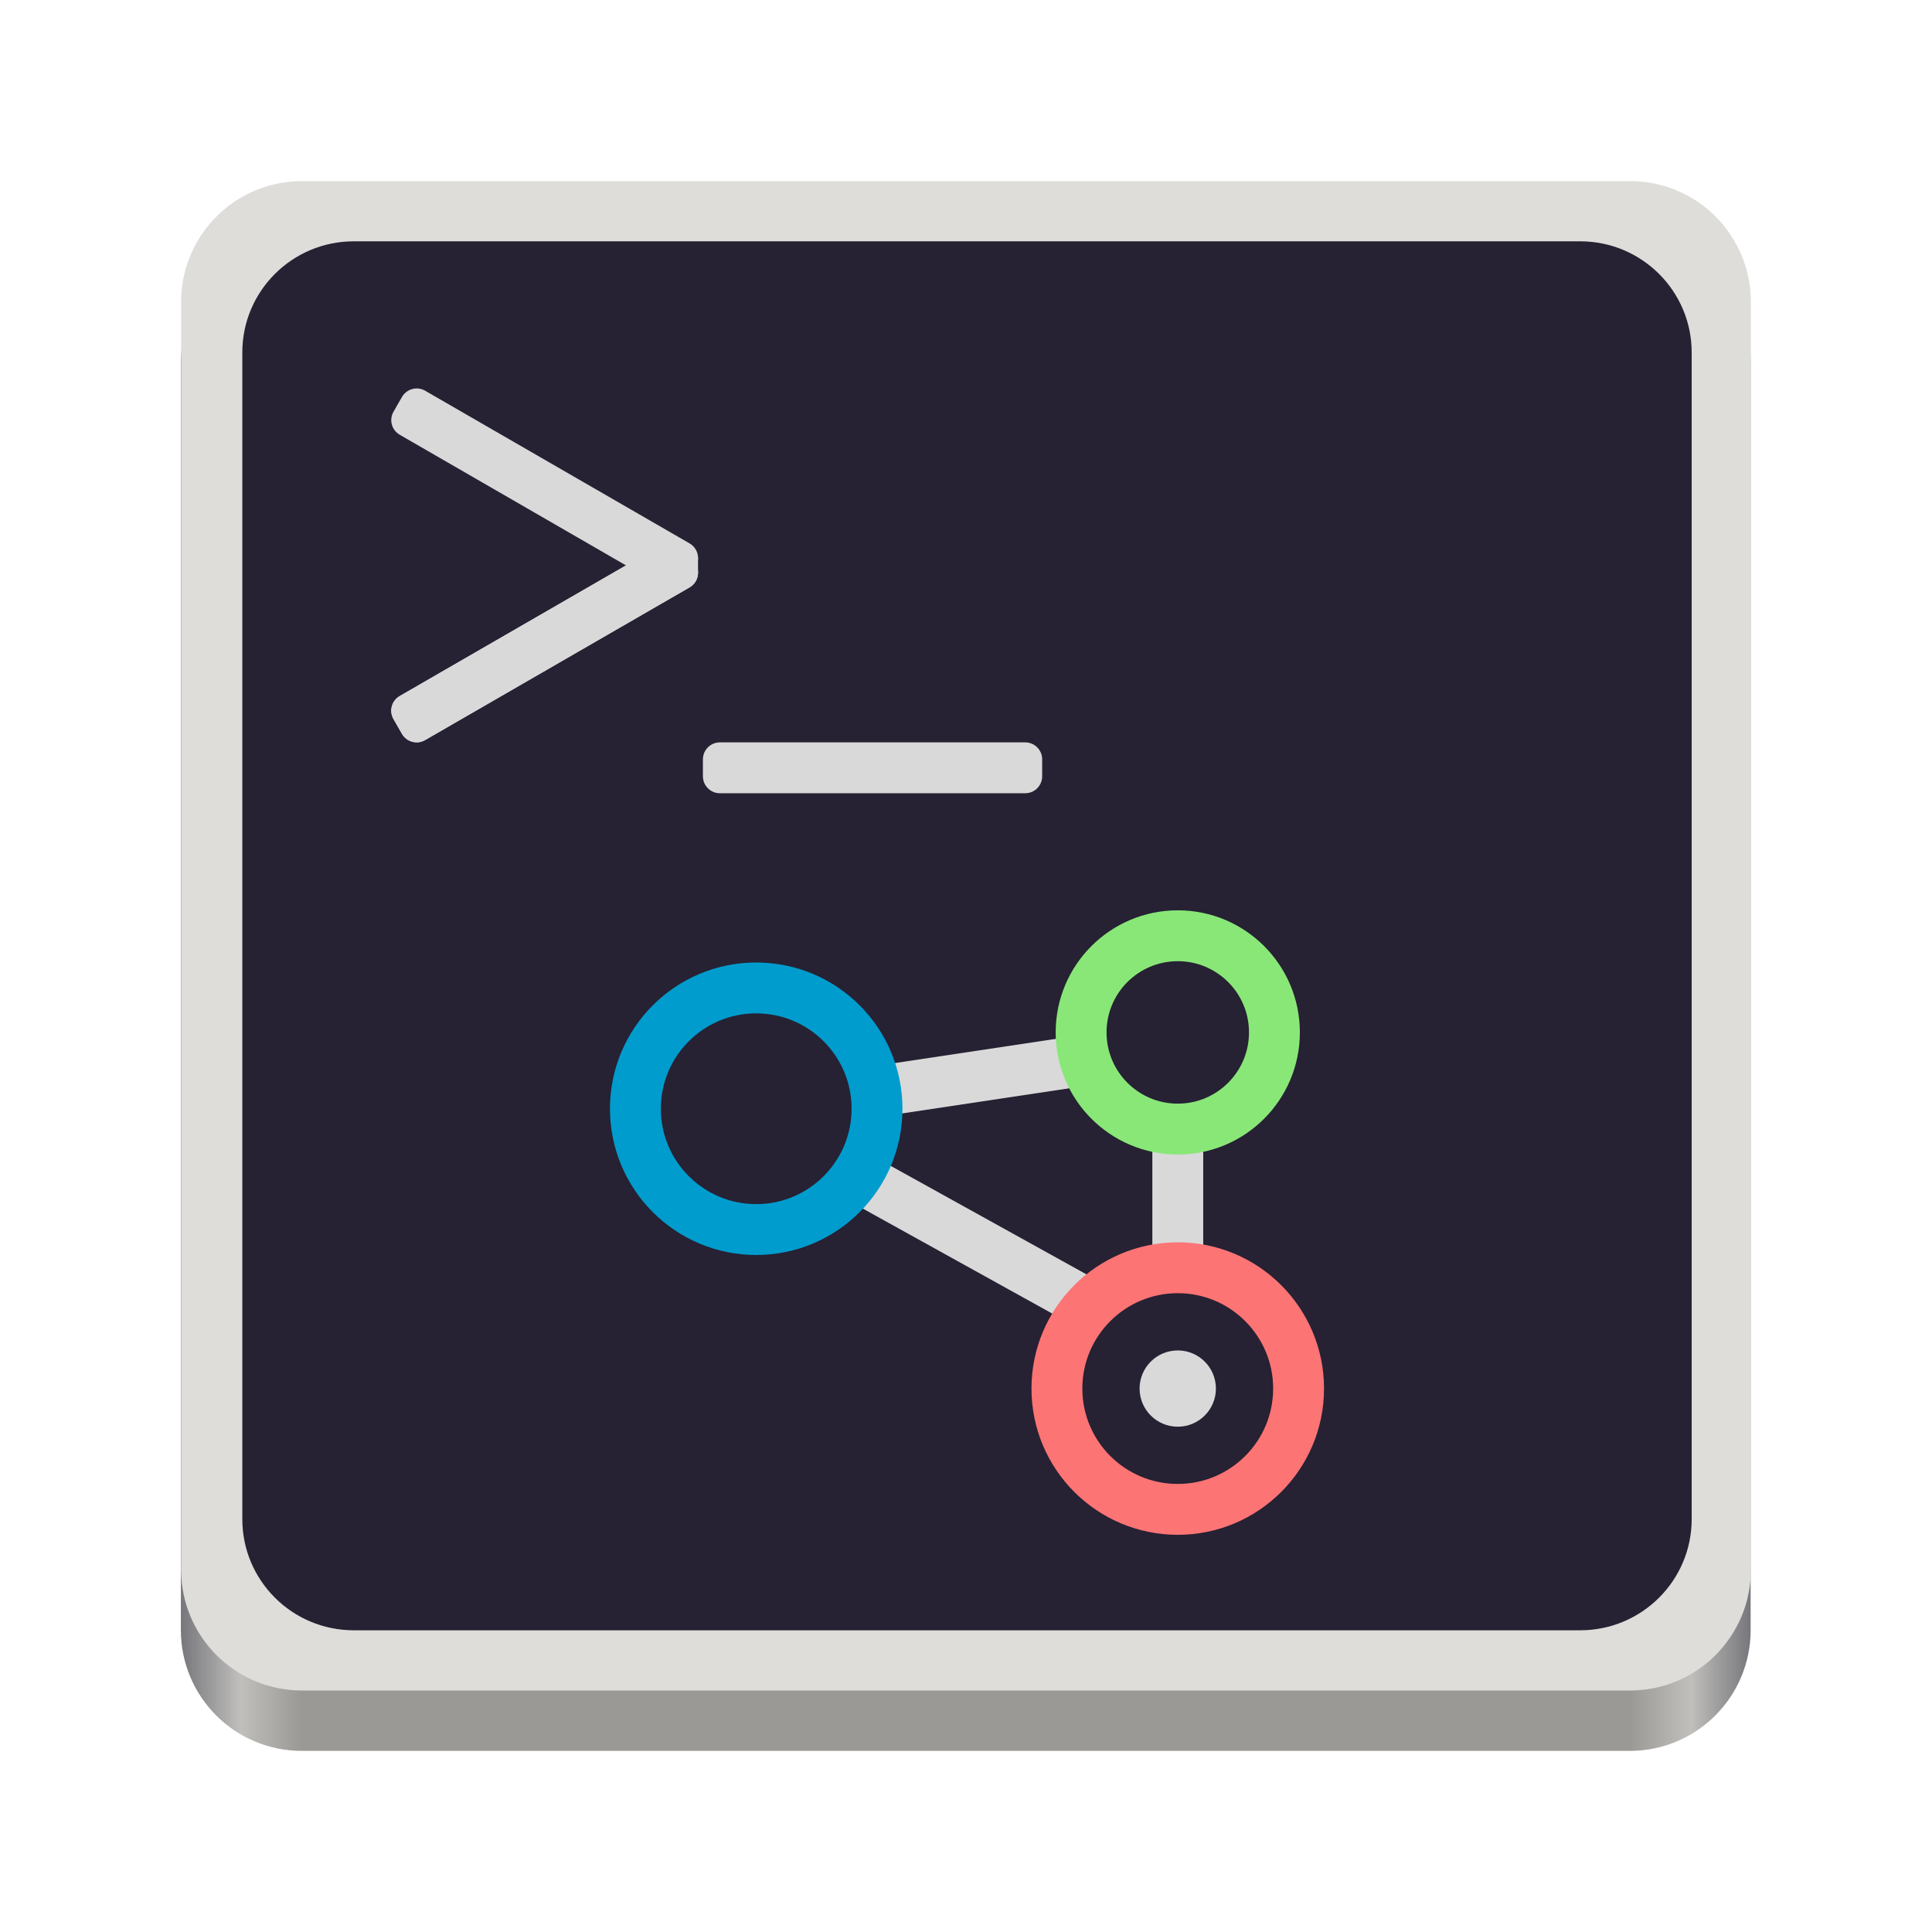
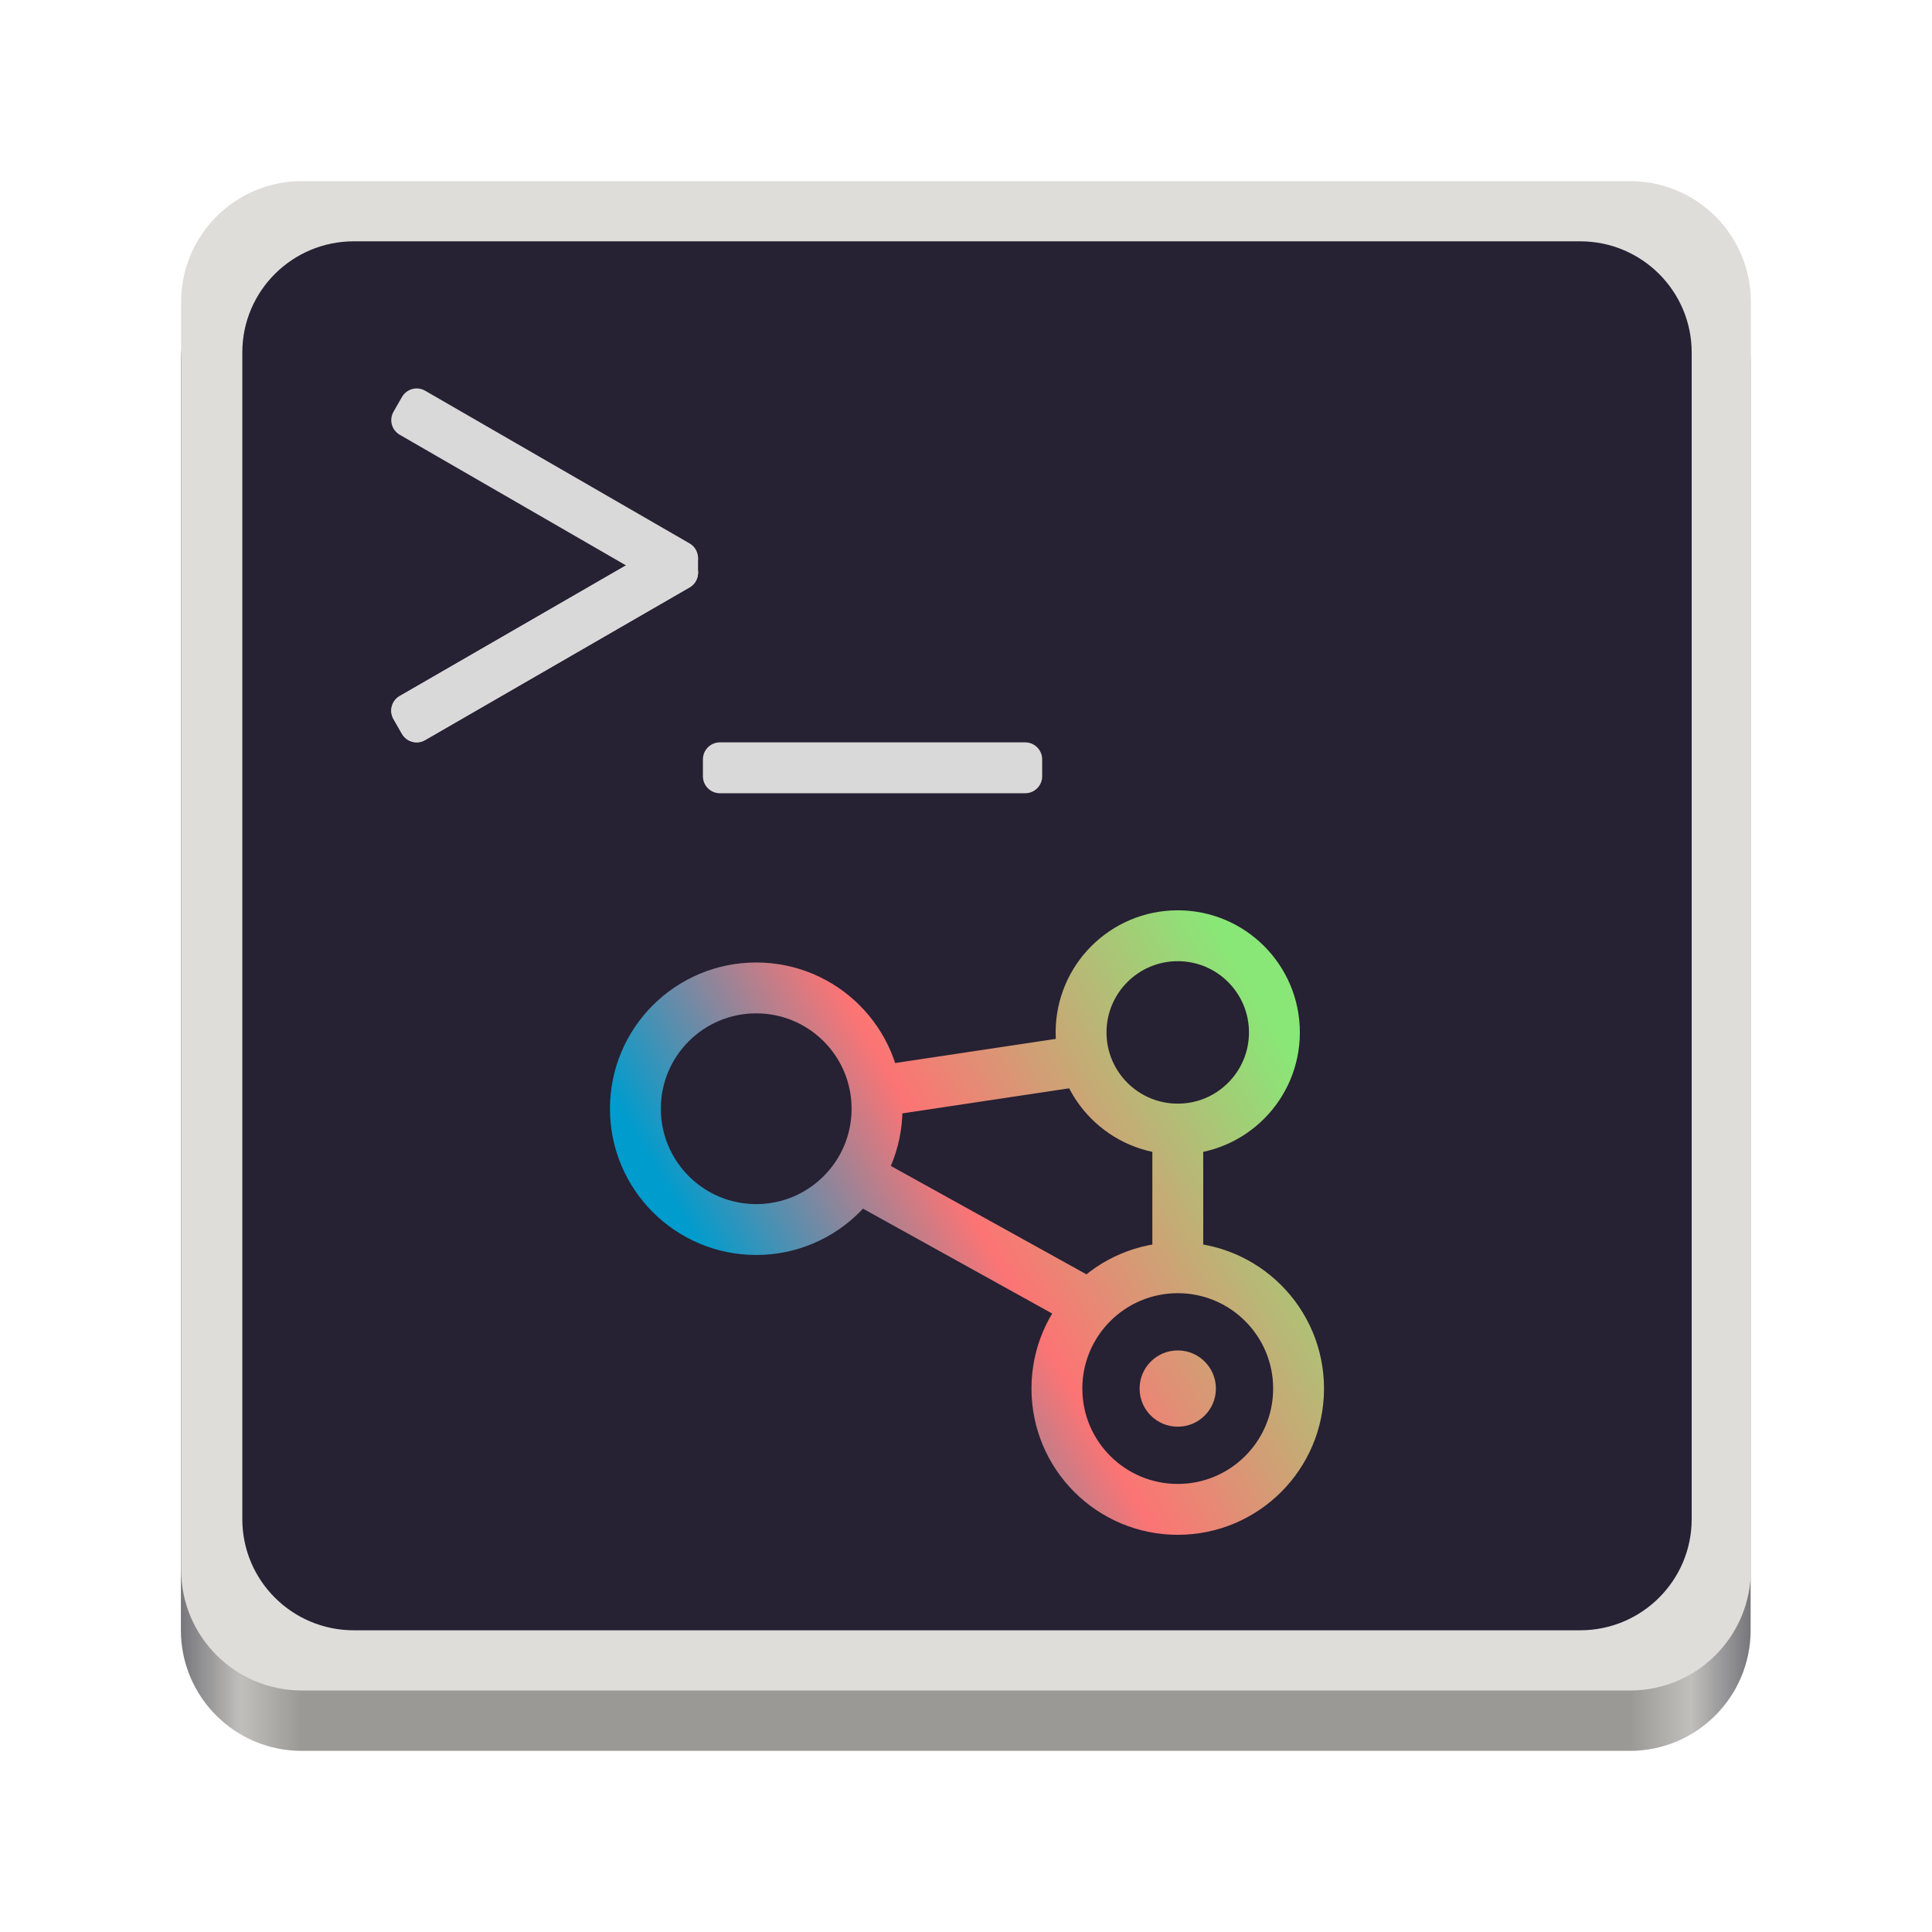
<svg xmlns="http://www.w3.org/2000/svg" height="128px" viewBox="0 0 128 128" width="128px">
  <linearGradient id="a" gradientTransform="matrix(0.232143 0 0 0.328947 -8.58254 263.827)" gradientUnits="userSpaceOnUse" x1="88.596" x2="536.596" y1="-449.394" y2="-449.394">
    <stop offset="0" stop-color="#77767b" />
    <stop offset="0.038" stop-color="#c0bfbc" />
    <stop offset="0.077" stop-color="#9a9996" />
    <stop offset="0.923" stop-color="#9a9996" />
    <stop offset="0.962" stop-color="#c0bfbc" />
    <stop offset="1" stop-color="#77767b" />
  </linearGradient>
+   <linearGradient id="b" gradientUnits="userSpaceOnUse" x1="108.252" x2="83.944" y1="90.55" y2="104.584">
+     <stop offset="0" stop-color="#89e777" />
+     <stop offset="0.5" stop-color="#fc7474" />
+     <stop offset="0.853" stop-color="#009ccd" />
+   </linearGradient>
+   <linearGradient id="c" gradientUnits="userSpaceOnUse" x1="108.252" x2="83.944" y1="90.55" y2="104.584">
+     <stop offset="0" stop-color="#89e777" />
+     <stop offset="0.5" stop-color="#fc7474" />
+     <stop offset="0.852" stop-color="#009ccd" />
+   </linearGradient>
  <path d="m 19.984 16 h 88 c 4.418 0 8 3.582 8 8 v 84 c 0 4.418 -3.582 8 -8 8 h -88 c -4.418 0 -8 -3.582 -8 -8 v -84 c 0 -4.418 3.582 -8 8 -8 z m 0 0" fill="url(#a)" />
  <path d="m 20 12 h 88 c 4.418 0 8 3.582 8 8 v 84 c 0 4.418 -3.582 8 -8 8 h -88 c -4.418 0 -8 -3.582 -8 -8 v -84 c 0 -4.418 3.582 -8 8 -8 z m 0 0" fill="#deddda" />
  <path d="m 23.441 15.988 h 81.25 c 4.078 0 7.387 3.297 7.387 7.363 v 77.297 c 0 4.066 -3.309 7.363 -7.387 7.363 h -81.25 c -4.082 0 -7.387 -3.297 -7.387 -7.363 v -77.297 c 0 -4.066 3.305 -7.363 7.387 -7.363 z m 0 0" fill="#262133" />
  <path d="m 46.57 50.309 c 0 -0.621 0.504 -1.125 1.125 -1.125 h 20.227 c 0.621 0 1.125 0.504 1.125 1.125 v 1.121 c 0 0.621 -0.504 1.125 -1.125 1.125 h -20.227 c -0.621 0 -1.125 -0.504 -1.125 -1.125 z m 0 0" fill="#d9d9d9" />
  <path d="m 26.633 26.297 c 0.312 -0.535 1 -0.723 1.535 -0.41 l 17.516 10.113 c 0.539 0.309 0.723 0.996 0.414 1.535 l -0.562 0.973 c -0.309 0.535 -0.996 0.723 -1.535 0.41 l -17.516 -10.113 c -0.539 -0.309 -0.723 -0.996 -0.41 -1.535 z m 0 0" fill="#d9d9d9" />
  <path d="m 26.074 47.648 c -0.312 -0.539 -0.129 -1.227 0.41 -1.535 l 17.516 -10.113 c 0.539 -0.309 1.227 -0.125 1.535 0.41 l 0.562 0.973 c 0.309 0.539 0.125 1.227 -0.414 1.535 l -17.516 10.113 c -0.535 0.312 -1.223 0.129 -1.535 -0.41 z m 0 0" fill="#d9d9d9" />
  <path d="m 26.074 47.648 c -0.312 -0.539 -0.129 -1.227 0.41 -1.535 l 17.516 -10.113 c 0.539 -0.309 1.227 -0.125 1.535 0.41 l 0.562 0.973 c 0.309 0.539 0.125 1.227 -0.414 1.535 l -17.516 10.113 c -0.535 0.312 -1.223 0.129 -1.535 -0.41 z m 0 0" fill="#d9d9d9" />
-   <g stroke-width="3.371">
-     <path d="m 57.871 72.348 l 13.844 -2.082" fill="#d9d9d9" stroke="#d9d9d9" />
-     <path d="m 78.031 84.062 v -9.297" fill="none" stroke="#d9d9d9" />
-     <path d="m 56.691 77.883 l 15.844 8.781" fill="#d9d9d9" stroke="#d9d9d9" />
-     <path d="m 58.105 73.457 c 0 4.418 -3.582 8.004 -8.004 8.004 c -4.422 0 -8.004 -3.586 -8.004 -8.004 c 0 -4.422 3.582 -8.004 8.004 -8.004 c 4.422 0 8.004 3.582 8.004 8.004 z m 0 0" fill="none" stroke="#009ccd" />
-     <path d="m 84.434 68.398 c 0 3.539 -2.867 6.406 -6.402 6.406 c -3.539 0 -6.406 -2.867 -6.406 -6.406 c 0 -3.535 2.867 -6.402 6.406 -6.402 c 3.535 0 6.402 2.867 6.402 6.402 z m 0 0" fill="none" stroke="#89e777" />
-     <path d="m 86.035 91.996 c 0 4.422 -3.586 8.004 -8.004 8.004 c -4.422 0 -8.008 -3.582 -8.008 -8.004 c 0 -4.422 3.586 -8.004 8.008 -8.004 c 4.418 0 8.004 3.582 8.004 8.004 z m 0 0" fill="none" stroke="#fc7474" />
+   <g stroke="url(#c)">
+     <path d="m 92.61 93.342 l 8.214 -1.235" fill="url(#b)" stroke-width="2" transform="matrix(1.685427 0 0 1.685427 -98.21651 -84.97383)" />
+     <path d="m 104.572 100.293 v -5.516" fill="none" stroke-width="2" transform="matrix(1.685427 0 0 1.685427 -98.21651 -84.97383)" />
+     <path d="m 91.91 96.626 l 9.4 5.21" fill="url(#b)" stroke-width="2" transform="matrix(1.685427 0 0 1.685427 -98.21651 -84.97383)" />
+     <path d="m 92.749 94 c 0 2.621 -2.125 4.749 -4.749 4.749 s -4.749 -2.128 -4.749 -4.749 c 0 -2.624 2.125 -4.749 4.749 -4.749 s 4.749 2.125 4.749 4.749 z m 0 0" fill="none" stroke-width="2" transform="matrix(1.685427 0 0 1.685427 -98.21651 -84.97383)" />
+     <path d="m 108.37 90.999 c 0 2.1 -1.701 3.801 -3.799 3.801 c -2.1 0 -3.801 -1.701 -3.801 -3.801 c 0 -2.097 1.701 -3.799 3.801 -3.799 c 2.097 0 3.799 1.701 3.799 3.799 z m 0 0" fill="none" stroke-width="2" transform="matrix(1.685427 0 0 1.685427 -98.21651 -84.97383)" />
+     <path d="m 109.32 105 c 0 2.624 -2.128 4.749 -4.749 4.749 c -2.624 0 -4.751 -2.125 -4.751 -4.749 c 0 -2.624 2.128 -4.749 4.751 -4.749 c 2.621 0 4.749 2.125 4.749 4.749 z m 0 0" fill="none" stroke-width="2" transform="matrix(1.685427 0 0 1.685427 -98.21651 -84.97383)" />
+     <path d="m 105.57 105 c 0 0.552 -0.447 0.999 -0.999 0.999 c -0.554 0 -1.001 -0.447 -1.001 -0.999 c 0 -0.552 0.447 -0.999 1.001 -0.999 c 0.552 0 0.999 0.447 0.999 0.999 z m 0 0" fill="url(#b)" transform="matrix(1.685427 0 0 1.685427 -98.21651 -84.97383)" />
  </g>
-   <path d="m 79.715 91.996 c 0 0.93 -0.754 1.684 -1.684 1.684 c -0.934 0 -1.688 -0.754 -1.688 -1.684 c 0 -0.93 0.754 -1.684 1.688 -1.684 c 0.93 0 1.684 0.754 1.684 1.684 z m 0 0" fill="#d9d9d9" stroke="#d9d9d9" stroke-width="1.685" />
  <path d="m 44.246 36.922 h 2 v 1.039 h -2 z m 0 0" fill="#d9d9d9" />
</svg>
